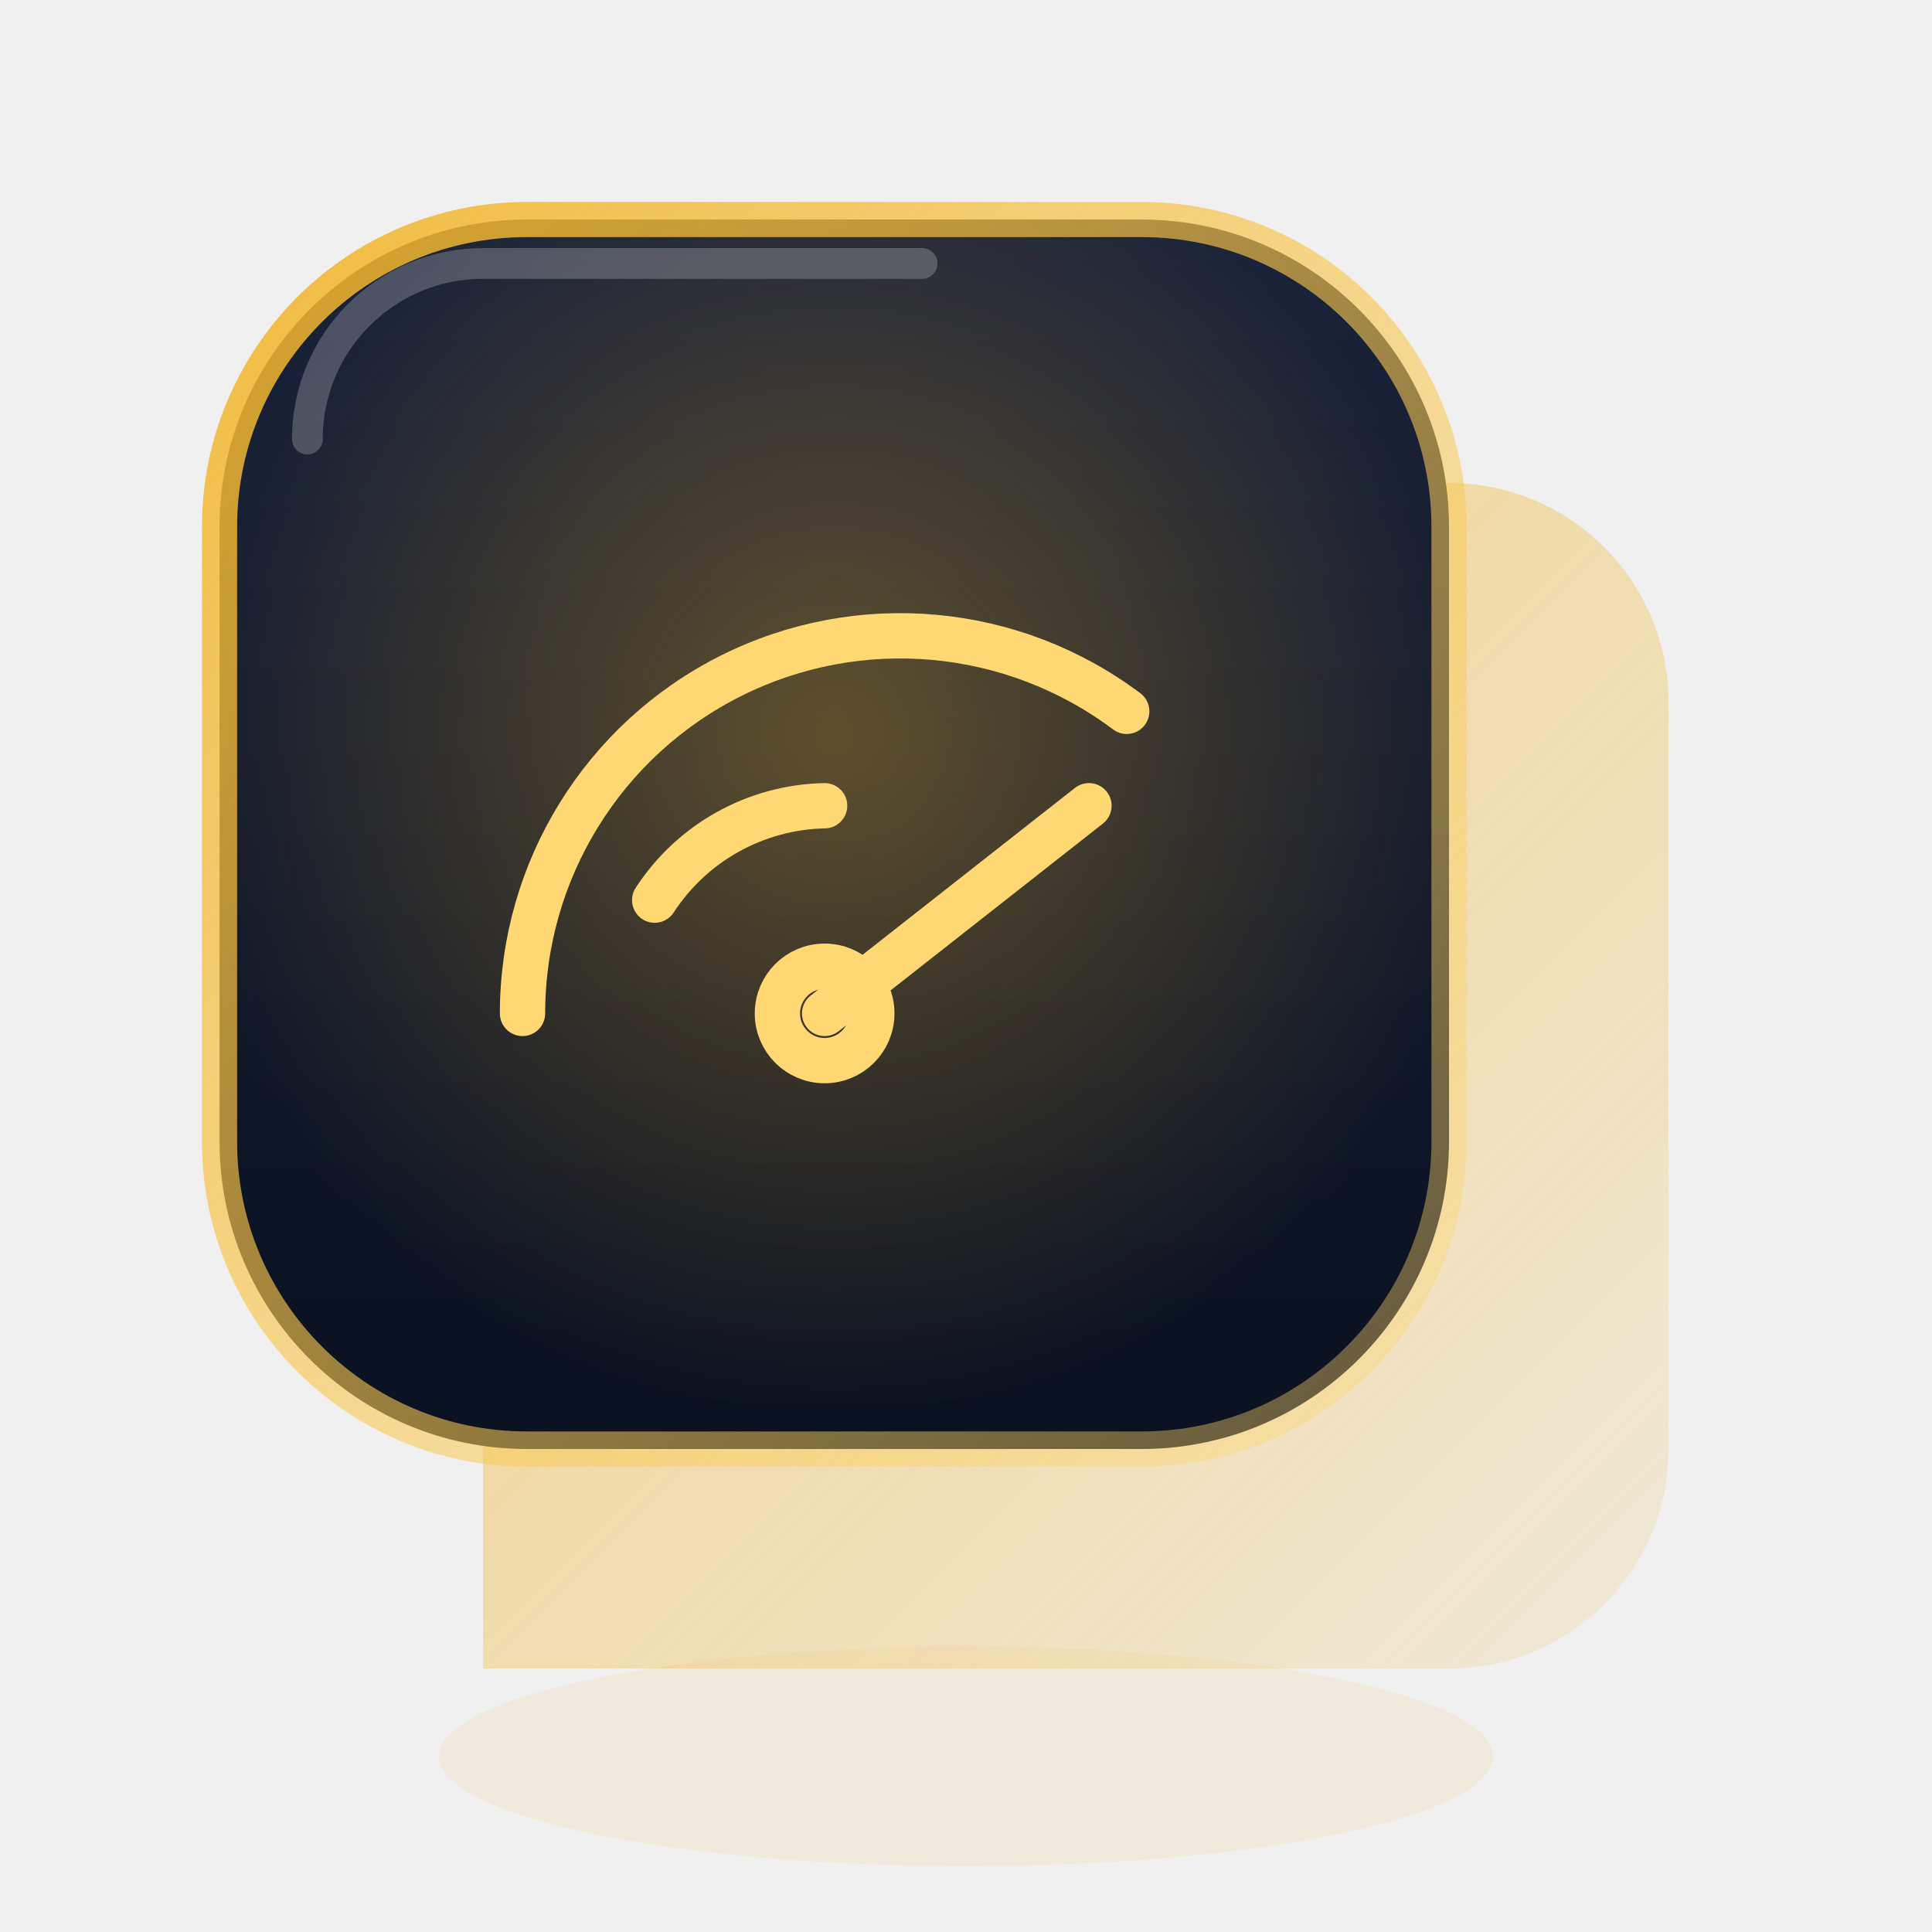
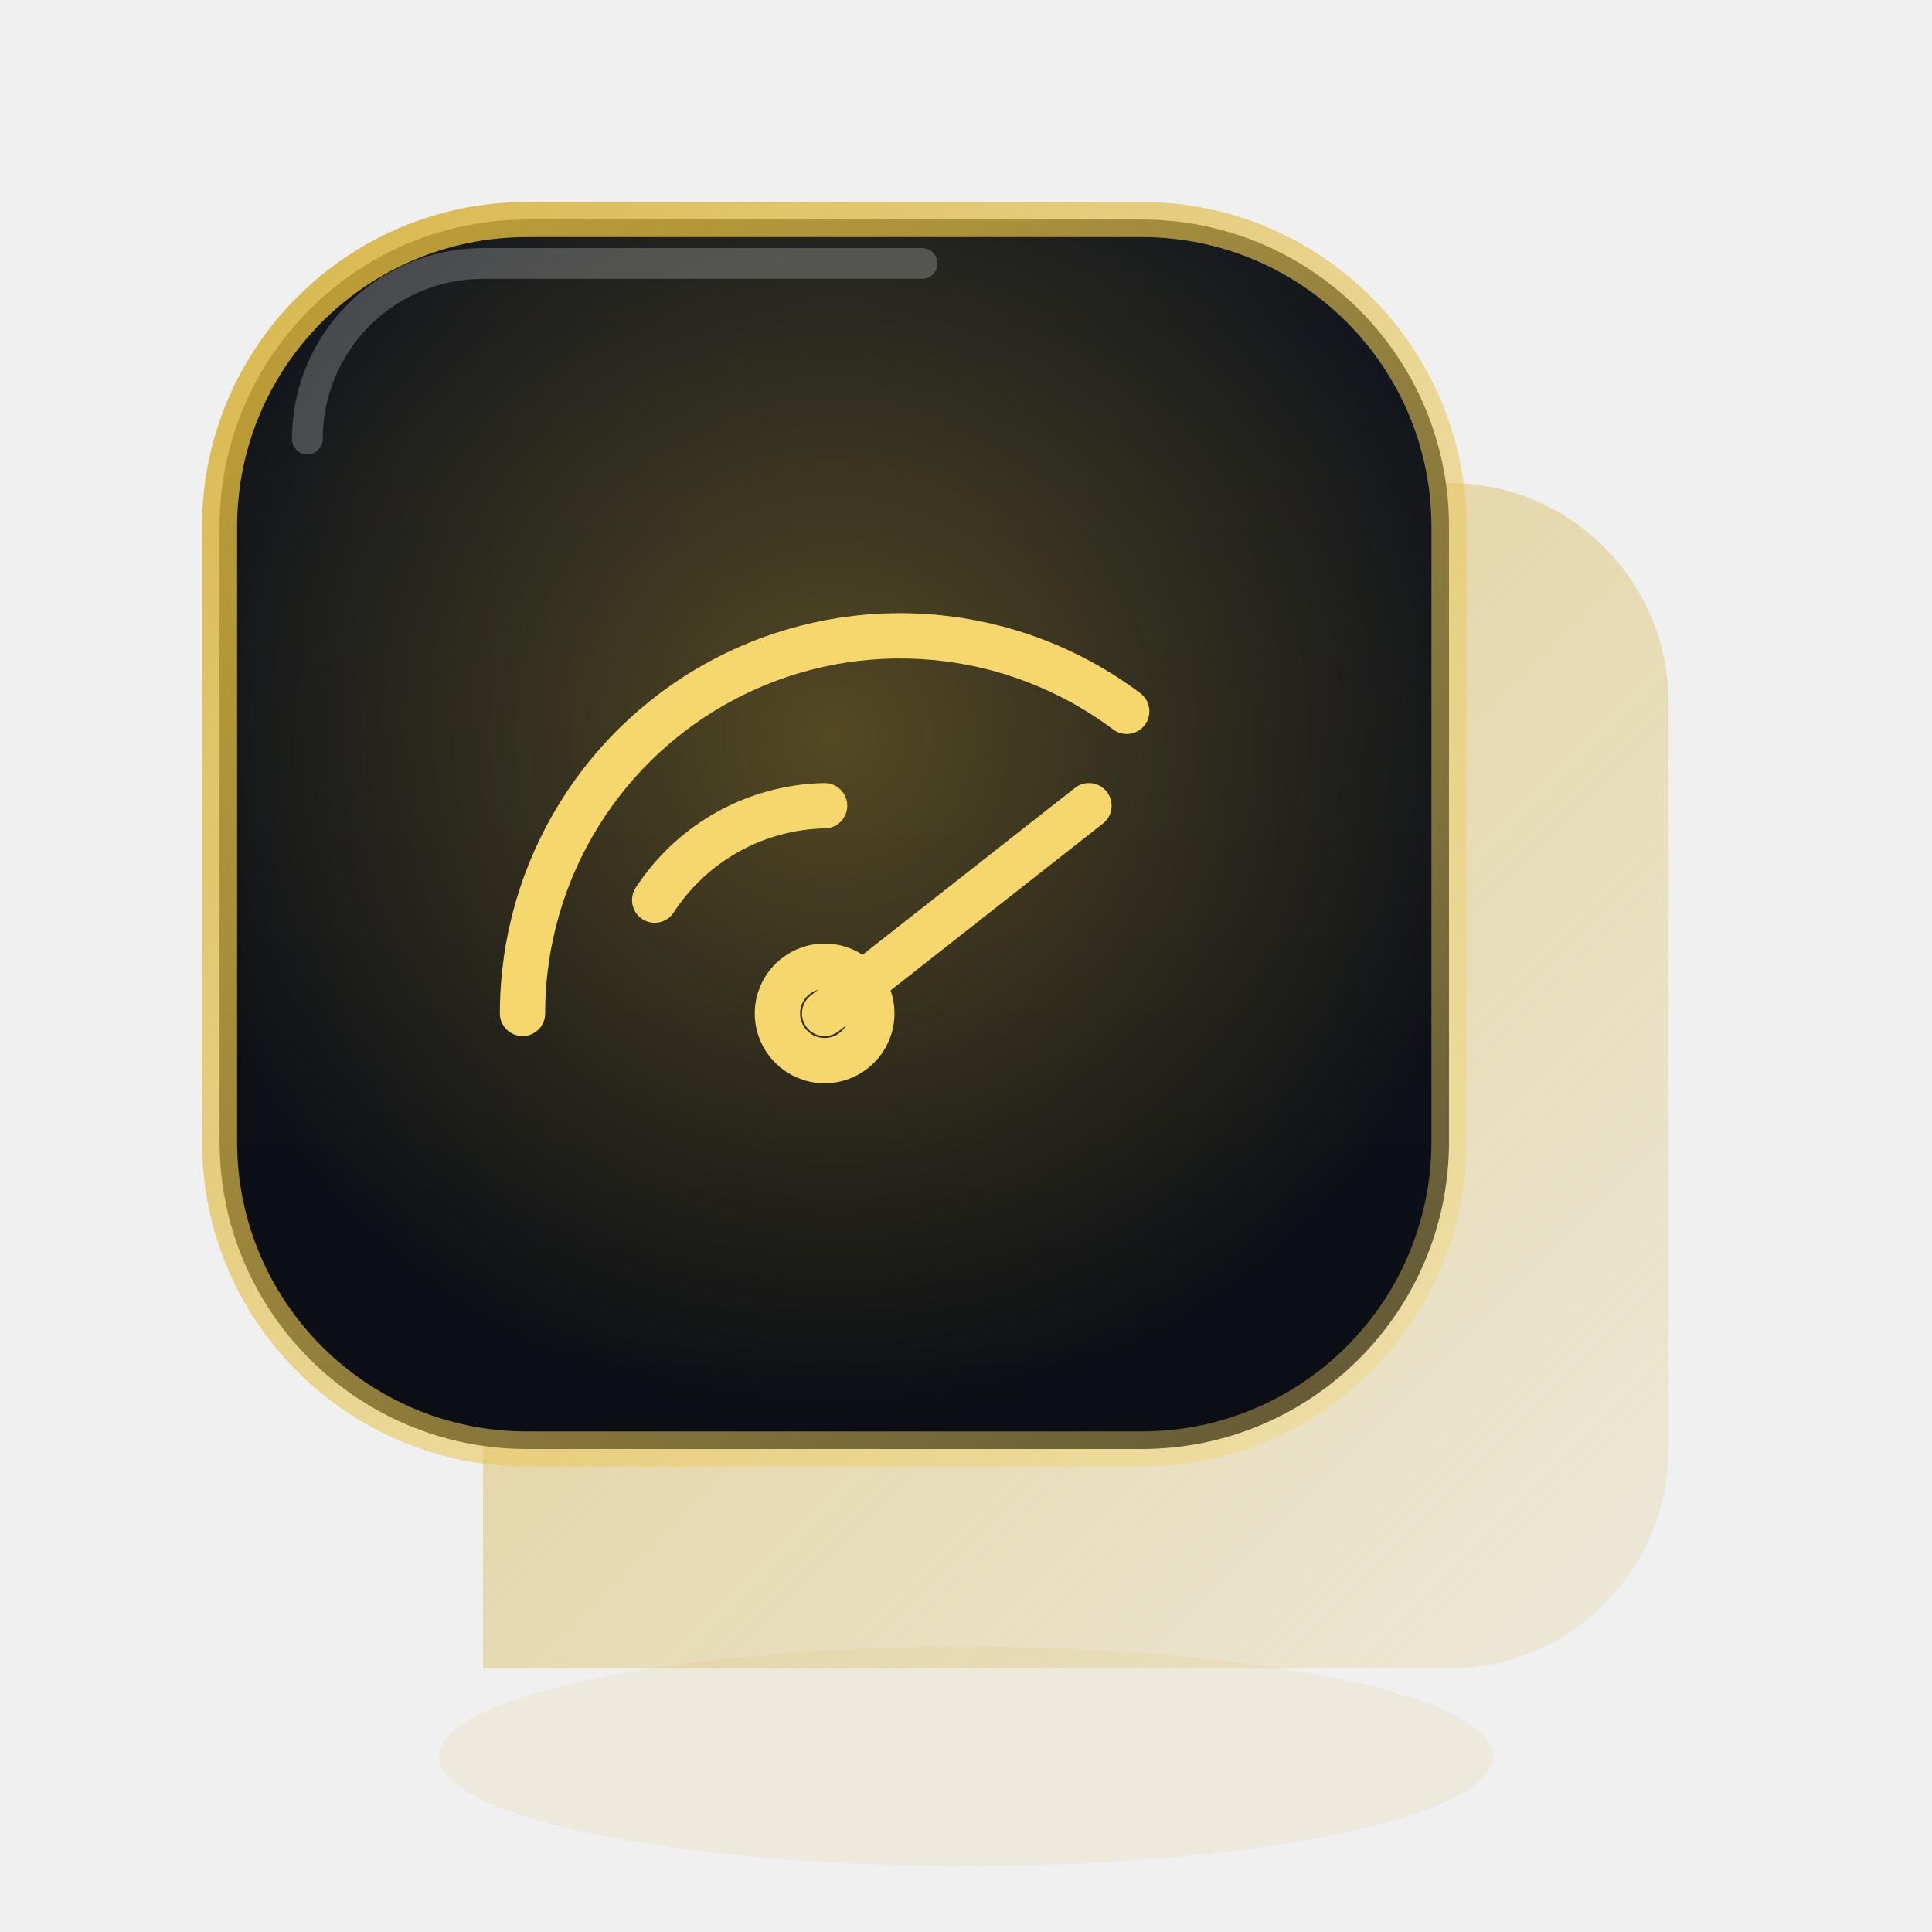
<svg xmlns="http://www.w3.org/2000/svg" viewBox="0 0 88 88" width="88" height="88" role="img" aria-label="Product 11 icon">
  <defs>
    <linearGradient id="f11" x1="0" y1="0" x2="0" y2="1">
-       <stop offset="0%" stop-color="#16203a" />
-       <stop offset="100%" stop-color="#0a1120" />
+       <stop offset="0%" stop-color="#11151d" />
+       <stop offset="100%" stop-color="#0b0e14" />
    </linearGradient>
    <linearGradient id="e11" x1="0" y1="0" x2="1" y2="1">
-       <stop offset="0%" stop-color="#f0b429" stop-opacity="0.55" />
-       <stop offset="100%" stop-color="#f0b429" stop-opacity="0.12" />
+       <stop offset="0%" stop-color="#d4af37" stop-opacity="0.55" />
+       <stop offset="100%" stop-color="#d4af37" stop-opacity="0.12" />
    </linearGradient>
    <linearGradient id="s11" x1="0" y1="0" x2="1" y2="1">
-       <stop offset="0%" stop-color="#f0b429" stop-opacity="0.9" />
-       <stop offset="100%" stop-color="#ffd873" stop-opacity="0.35" />
+       <stop offset="0%" stop-color="#d4af37" stop-opacity="0.9" />
+       <stop offset="100%" stop-color="#f5d76e" stop-opacity="0.35" />
    </linearGradient>
    <radialGradient id="g11" cx="50%" cy="42%" r="55%">
-       <stop offset="0%" stop-color="#f0b429" stop-opacity="0.35" />
-       <stop offset="100%" stop-color="#f0b429" stop-opacity="0" />
+       <stop offset="0%" stop-color="#d4af37" stop-opacity="0.35" />
+       <stop offset="100%" stop-color="#d4af37" stop-opacity="0" />
    </radialGradient>
  </defs>
-   <ellipse cx="44" cy="80" rx="24" ry="5" fill="#f0b429" opacity="0.10">
+   <ellipse cx="44" cy="80" rx="24" ry="5" fill="#d4af37" opacity="0.10">
    <animate attributeName="rx" values="24;20;24" dur="5s" repeatCount="indefinite" />
    <animate attributeName="opacity" values="0.10;0.05;0.10" dur="5s" repeatCount="indefinite" />
  </ellipse>
  <g>
    <animateTransform attributeName="transform" type="translate" values="0 0; 0 -4; 0 0" dur="5s" repeatCount="indefinite" calcMode="spline" keySplines="0.4 0 0.6 1; 0.4 0 0.6 1" keyTimes="0;0.5;1" />
    <path d="M22 22h44a10 10 0 0 1 10 10v34a10 10 0 0 1-10 10H22z" fill="url(#e11)" />
    <rect x="10" y="10" width="56" height="56" rx="14" fill="url(#f11)" stroke="url(#s11)" stroke-width="1.6" />
    <rect x="10" y="10" width="56" height="56" rx="14" fill="url(#g11)" />
-     <g transform="translate(-2,-2) scale(0.86) translate(6,6)" fill="none" stroke="#ffd873" stroke-width="2.4" stroke-linecap="round" stroke-linejoin="round">
+     <g transform="translate(-2,-2) scale(0.86) translate(6,6)" fill="none" stroke="#f5d76e" stroke-width="2.4" stroke-linecap="round" stroke-linejoin="round">
      <path d="M24 50a20 20 0 0 1 32-16" />
      <path d="M40 50l14-11" />
      <circle cx="40" cy="50" r="2.5" />
      <path d="M31 44a11 11 0 0 1 9-5" />
    </g>
    <path d="M14 20a8 8 0 0 1 8-8h20" fill="none" stroke="#ffffff" stroke-opacity="0.22" stroke-width="1.4" stroke-linecap="round" />
  </g>
</svg>
